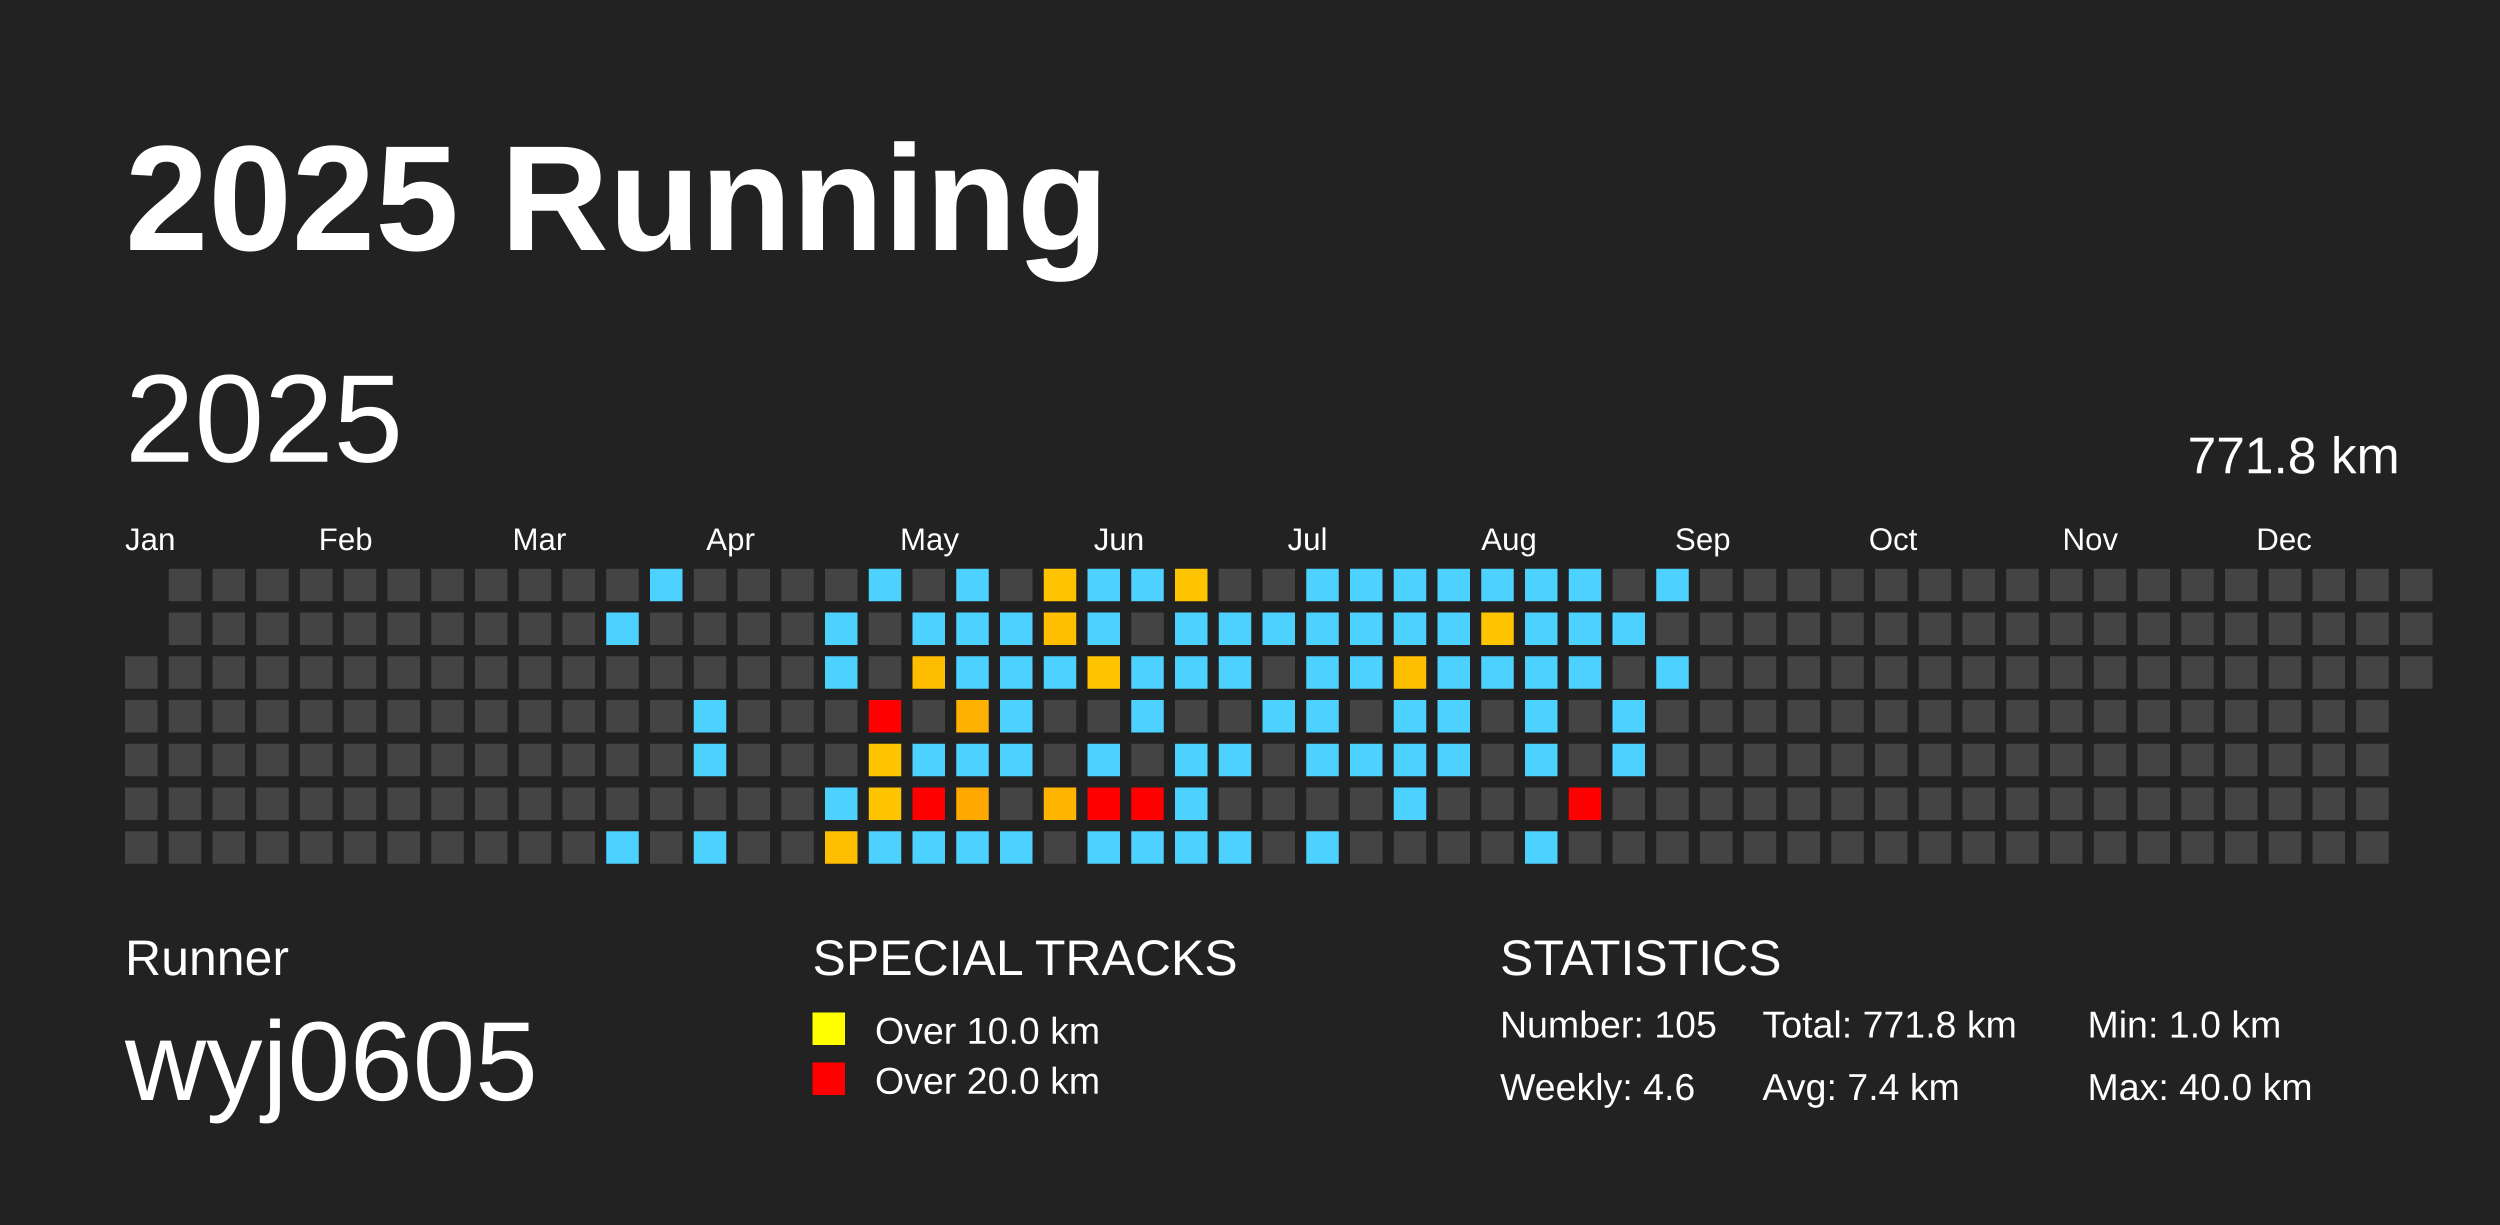
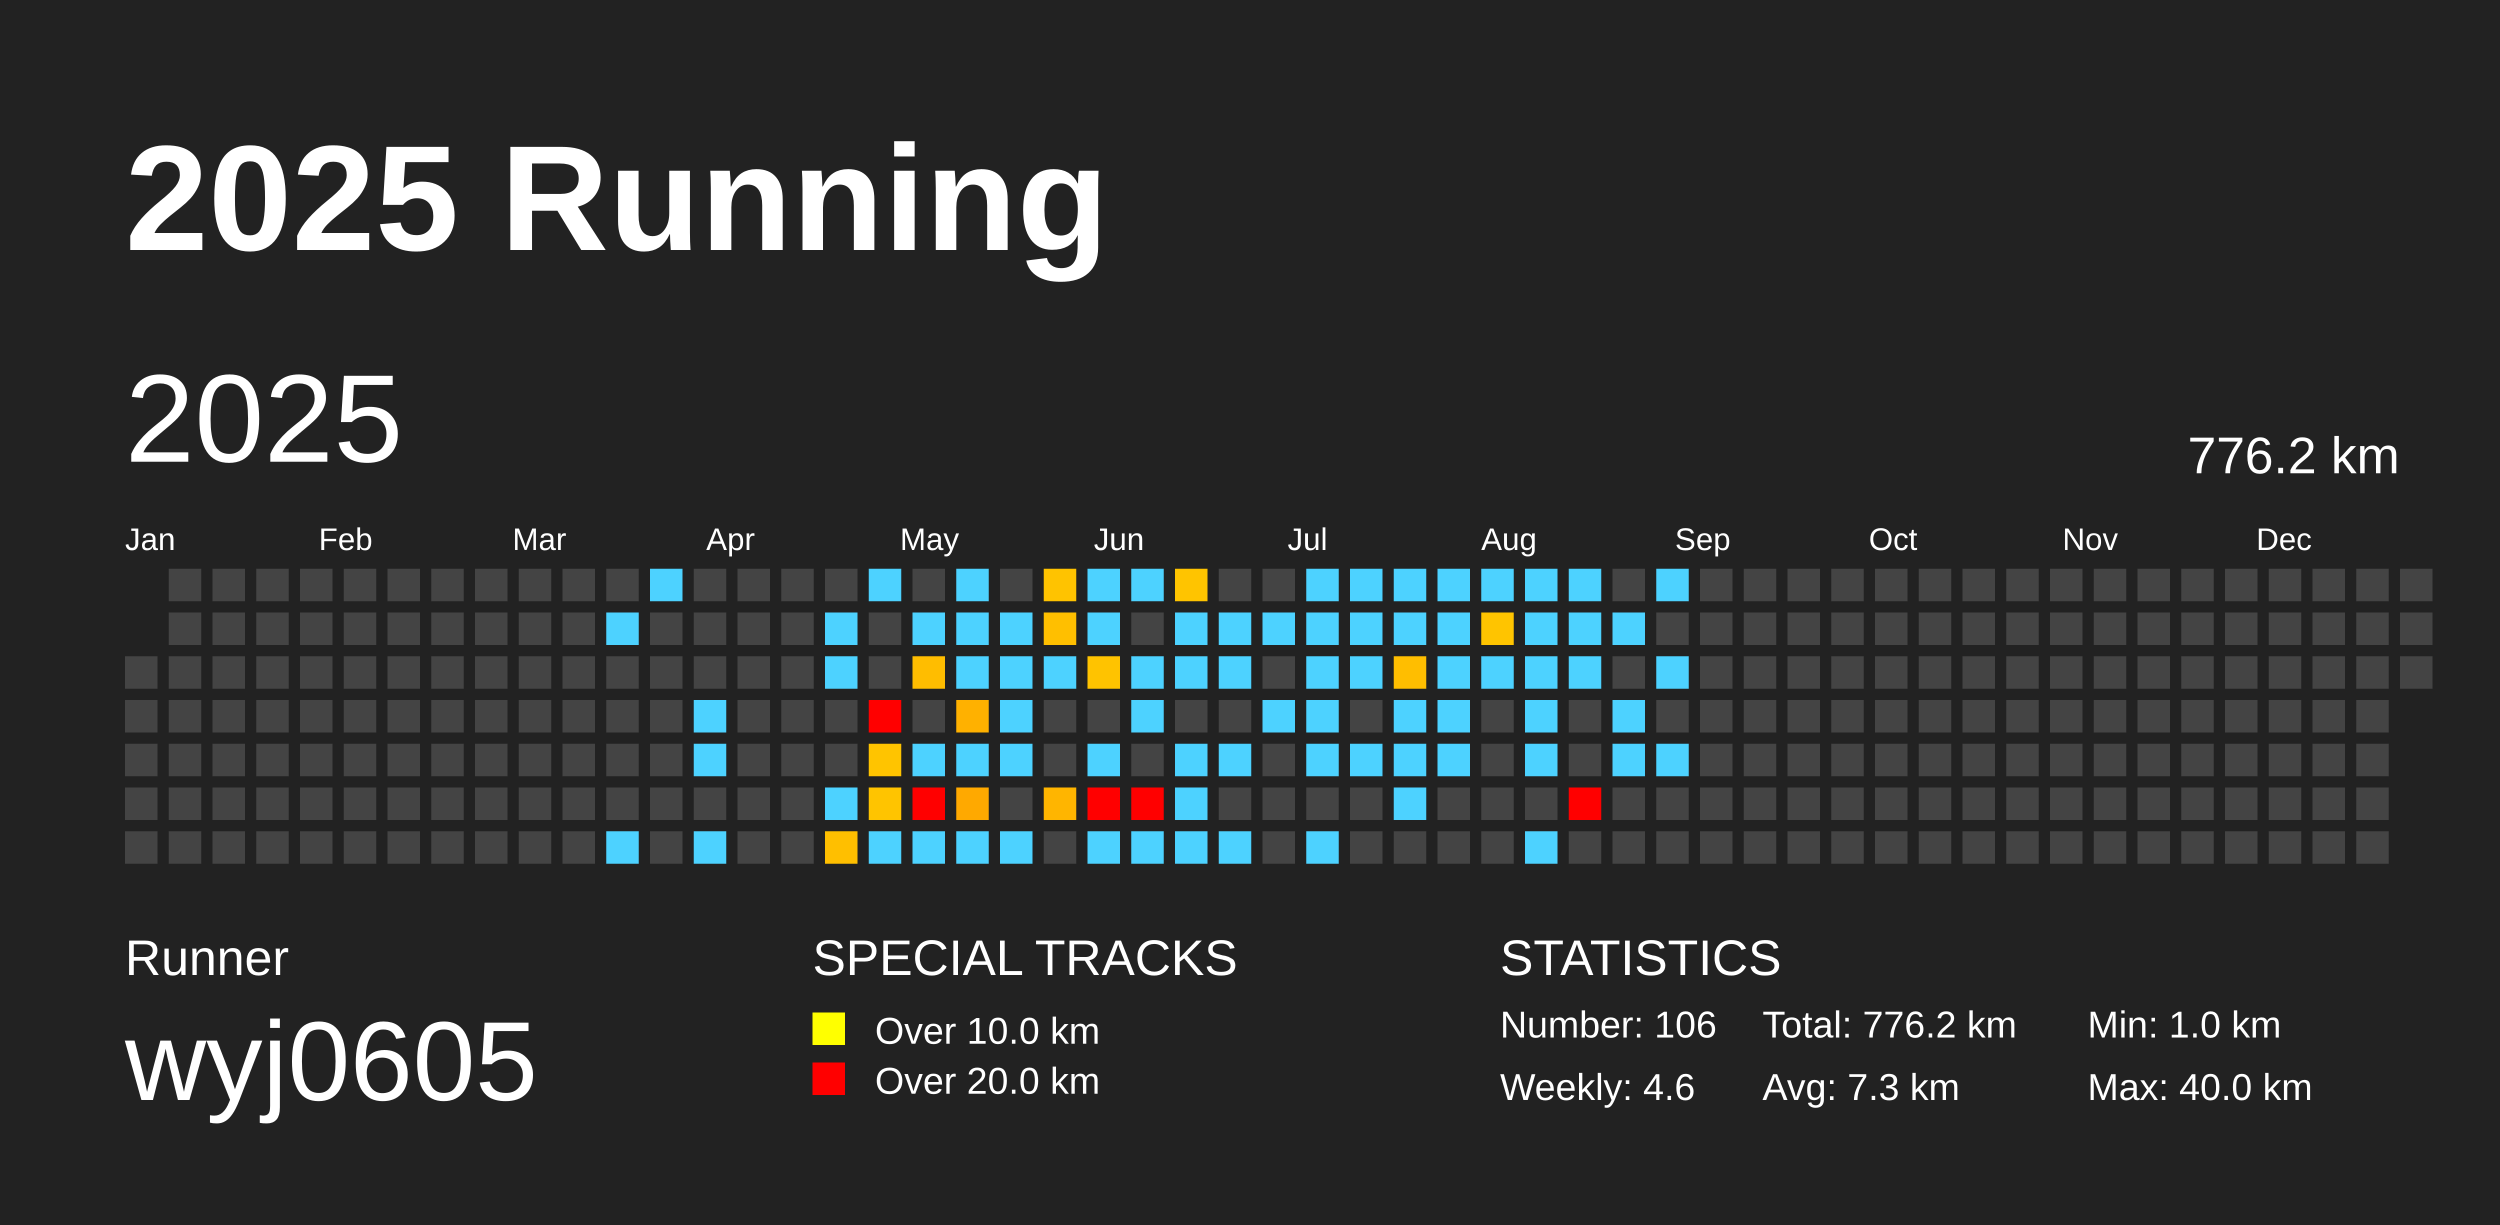
<svg xmlns="http://www.w3.org/2000/svg" baseProfile="full" height="98mm" version="1.1" viewBox="0,0,200,98" width="200mm">
  <defs />
  <rect fill="#222222" height="98" width="200" x="0" y="0" />
  <text fill="#FFFFFF" style="font-size:12px; font-family:Arial; font-weight:bold;" x="10" y="20">2025 Running</text>
  <text fill="#FFFFFF" style="font-size:4px; font-family:Arial" x="10" y="78">Runner</text>
  <text fill="#FFFFFF" style="font-size:9px; font-family:Arial" x="10" y="88">wyj0605</text>
  <text fill="#FFFFFF" style="font-size:4px; font-family:Arial" x="65" y="78">SPECIAL TRACKS</text>
  <rect fill="yellow" height="2.6" width="2.6" x="65" y="81" />
  <text fill="#FFFFFF" style="font-size:3px; font-family:Arial" x="70" y="83.5">Over 10.0 km</text>
  <rect fill="red" height="2.6" width="2.6" x="65" y="85" />
  <text fill="#FFFFFF" style="font-size:3px; font-family:Arial" x="70" y="87.5">Over 20.0 km</text>
  <text fill="#FFFFFF" style="font-size:4px; font-family:Arial" x="120" y="78">STATISTICS</text>
-   <text fill="#FFFFFF" style="font-size:3px; font-family:Arial" x="120" y="83">Number: 105</text>
+   <text fill="#FFFFFF" style="font-size:3px; font-family:Arial" x="120" y="83">Number: 106</text>
  <text fill="#FFFFFF" style="font-size:3px; font-family:Arial" x="120" y="88">Weekly: 4.6</text>
-   <text fill="#FFFFFF" style="font-size:3px; font-family:Arial" x="141" y="83">Total: 771.8 km</text>
-   <text fill="#FFFFFF" style="font-size:3px; font-family:Arial" x="141" y="88">Avg: 7.4 km</text>
+   <text fill="#FFFFFF" style="font-size:3px; font-family:Arial" x="141" y="83">Total: 776.2 km</text>
+   <text fill="#FFFFFF" style="font-size:3px; font-family:Arial" x="141" y="88">Avg: 7.3 km</text>
  <text fill="#FFFFFF" style="font-size:3px; font-family:Arial" x="167" y="83">Min: 1.0 km</text>
  <text fill="#FFFFFF" style="font-size:3px; font-family:Arial" x="167" y="88">Max: 40.0 km</text>
  <text dominant-baseline="hanging" fill="#FFFFFF" style="font-size:10.0px; font-family:Arial;" x="10" y="30">2025</text>
-   <text dominant-baseline="hanging" fill="#FFFFFF" style="font-size:4.125px; font-family:Arial;" x="175" y="35">771.8 km</text>
+   <text dominant-baseline="hanging" fill="#FFFFFF" style="font-size:4.125px; font-family:Arial;" x="175" y="35">776.2 km</text>
  <text fill="#FFFFFF" style="font-size:2.5px; font-family:Arial" x="10.0" y="44">Jan</text>
  <text fill="#FFFFFF" style="font-size:2.5px; font-family:Arial" x="25.5" y="44">Feb</text>
  <text fill="#FFFFFF" style="font-size:2.5px; font-family:Arial" x="41.0" y="44">Mar</text>
  <text fill="#FFFFFF" style="font-size:2.5px; font-family:Arial" x="56.5" y="44">Apr</text>
  <text fill="#FFFFFF" style="font-size:2.5px; font-family:Arial" x="72.0" y="44">May</text>
  <text fill="#FFFFFF" style="font-size:2.5px; font-family:Arial" x="87.5" y="44">Jun</text>
  <text fill="#FFFFFF" style="font-size:2.5px; font-family:Arial" x="103.0" y="44">Jul</text>
  <text fill="#FFFFFF" style="font-size:2.5px; font-family:Arial" x="118.5" y="44">Aug</text>
  <text fill="#FFFFFF" style="font-size:2.5px; font-family:Arial" x="134.0" y="44">Sep</text>
  <text fill="#FFFFFF" style="font-size:2.5px; font-family:Arial" x="149.5" y="44">Oct</text>
  <text fill="#FFFFFF" style="font-size:2.5px; font-family:Arial" x="165.0" y="44">Nov</text>
  <text fill="#FFFFFF" style="font-size:2.5px; font-family:Arial" x="180.5" y="44">Dec</text>
  <rect fill="#444444" height="2.6" width="2.6" x="10.0" y="52.5" />
  <rect fill="#444444" height="2.6" width="2.6" x="10.0" y="56.0" />
  <rect fill="#444444" height="2.6" width="2.6" x="10.0" y="59.5" />
  <rect fill="#444444" height="2.6" width="2.6" x="10.0" y="63.0" />
  <rect fill="#444444" height="2.6" width="2.6" x="10.0" y="66.5" />
  <rect fill="#444444" height="2.6" width="2.6" x="13.5" y="45.5" />
  <rect fill="#444444" height="2.6" width="2.6" x="13.5" y="49.0" />
  <rect fill="#444444" height="2.6" width="2.6" x="13.5" y="52.5" />
  <rect fill="#444444" height="2.6" width="2.6" x="13.5" y="56.0" />
  <rect fill="#444444" height="2.6" width="2.6" x="13.5" y="59.5" />
  <rect fill="#444444" height="2.6" width="2.6" x="13.5" y="63.0" />
  <rect fill="#444444" height="2.6" width="2.6" x="13.5" y="66.5" />
  <rect fill="#444444" height="2.6" width="2.6" x="17.0" y="45.5" />
  <rect fill="#444444" height="2.6" width="2.6" x="17.0" y="49.0" />
  <rect fill="#444444" height="2.6" width="2.6" x="17.0" y="52.5" />
  <rect fill="#444444" height="2.6" width="2.6" x="17.0" y="56.0" />
  <rect fill="#444444" height="2.6" width="2.6" x="17.0" y="59.5" />
  <rect fill="#444444" height="2.6" width="2.6" x="17.0" y="63.0" />
  <rect fill="#444444" height="2.6" width="2.6" x="17.0" y="66.5" />
  <rect fill="#444444" height="2.6" width="2.6" x="20.5" y="45.5" />
  <rect fill="#444444" height="2.6" width="2.6" x="20.5" y="49.0" />
  <rect fill="#444444" height="2.6" width="2.6" x="20.5" y="52.5" />
  <rect fill="#444444" height="2.6" width="2.6" x="20.5" y="56.0" />
  <rect fill="#444444" height="2.6" width="2.6" x="20.5" y="59.5" />
  <rect fill="#444444" height="2.6" width="2.6" x="20.5" y="63.0" />
  <rect fill="#444444" height="2.6" width="2.6" x="20.5" y="66.5" />
  <rect fill="#444444" height="2.6" width="2.6" x="24.0" y="45.5" />
  <rect fill="#444444" height="2.6" width="2.6" x="24.0" y="49.0" />
  <rect fill="#444444" height="2.6" width="2.6" x="24.0" y="52.5" />
  <rect fill="#444444" height="2.6" width="2.6" x="24.0" y="56.0" />
  <rect fill="#444444" height="2.6" width="2.6" x="24.0" y="59.5" />
  <rect fill="#444444" height="2.6" width="2.6" x="24.0" y="63.0" />
  <rect fill="#444444" height="2.6" width="2.6" x="24.0" y="66.5" />
  <rect fill="#444444" height="2.6" width="2.6" x="27.5" y="45.5" />
  <rect fill="#444444" height="2.6" width="2.6" x="27.5" y="49.0" />
  <rect fill="#444444" height="2.6" width="2.6" x="27.5" y="52.5" />
  <rect fill="#444444" height="2.6" width="2.6" x="27.5" y="56.0" />
  <rect fill="#444444" height="2.6" width="2.6" x="27.5" y="59.5" />
  <rect fill="#444444" height="2.6" width="2.6" x="27.5" y="63.0" />
  <rect fill="#444444" height="2.6" width="2.6" x="27.5" y="66.5" />
  <rect fill="#444444" height="2.6" width="2.6" x="31.0" y="45.5" />
  <rect fill="#444444" height="2.6" width="2.6" x="31.0" y="49.0" />
  <rect fill="#444444" height="2.6" width="2.6" x="31.0" y="52.5" />
  <rect fill="#444444" height="2.6" width="2.6" x="31.0" y="56.0" />
  <rect fill="#444444" height="2.6" width="2.6" x="31.0" y="59.5" />
  <rect fill="#444444" height="2.6" width="2.6" x="31.0" y="63.0" />
  <rect fill="#444444" height="2.6" width="2.6" x="31.0" y="66.5" />
  <rect fill="#444444" height="2.6" width="2.6" x="34.5" y="45.5" />
  <rect fill="#444444" height="2.6" width="2.6" x="34.5" y="49.0" />
  <rect fill="#444444" height="2.6" width="2.6" x="34.5" y="52.5" />
  <rect fill="#444444" height="2.6" width="2.6" x="34.5" y="56.0" />
  <rect fill="#444444" height="2.6" width="2.6" x="34.5" y="59.5" />
  <rect fill="#444444" height="2.6" width="2.6" x="34.5" y="63.0" />
  <rect fill="#444444" height="2.6" width="2.6" x="34.5" y="66.5" />
  <rect fill="#444444" height="2.6" width="2.6" x="38.0" y="45.5" />
  <rect fill="#444444" height="2.6" width="2.6" x="38.0" y="49.0" />
  <rect fill="#444444" height="2.6" width="2.6" x="38.0" y="52.5" />
  <rect fill="#444444" height="2.6" width="2.6" x="38.0" y="56.0" />
  <rect fill="#444444" height="2.6" width="2.6" x="38.0" y="59.5" />
  <rect fill="#444444" height="2.6" width="2.6" x="38.0" y="63.0" />
  <rect fill="#444444" height="2.6" width="2.6" x="38.0" y="66.5" />
  <rect fill="#444444" height="2.6" width="2.6" x="41.5" y="45.5" />
  <rect fill="#444444" height="2.6" width="2.6" x="41.5" y="49.0" />
  <rect fill="#444444" height="2.6" width="2.6" x="41.5" y="52.5" />
  <rect fill="#444444" height="2.6" width="2.6" x="41.5" y="56.0" />
  <rect fill="#444444" height="2.6" width="2.6" x="41.5" y="59.5" />
  <rect fill="#444444" height="2.6" width="2.6" x="41.5" y="63.0" />
  <rect fill="#444444" height="2.6" width="2.6" x="41.5" y="66.5" />
  <rect fill="#444444" height="2.6" width="2.6" x="45.0" y="45.5" />
  <rect fill="#444444" height="2.6" width="2.6" x="45.0" y="49.0" />
  <rect fill="#444444" height="2.6" width="2.6" x="45.0" y="52.5" />
  <rect fill="#444444" height="2.6" width="2.6" x="45.0" y="56.0" />
  <rect fill="#444444" height="2.6" width="2.6" x="45.0" y="59.5" />
  <rect fill="#444444" height="2.6" width="2.6" x="45.0" y="63.0" />
  <rect fill="#444444" height="2.6" width="2.6" x="45.0" y="66.5" />
  <rect fill="#444444" height="2.6" width="2.6" x="48.5" y="45.5" />
  <rect fill="#4dd2ff" height="2.6" width="2.6" x="48.5" y="49.0" />
  <rect fill="#444444" height="2.6" width="2.6" x="48.5" y="52.5" />
  <rect fill="#444444" height="2.6" width="2.6" x="48.5" y="56.0" />
  <rect fill="#444444" height="2.6" width="2.6" x="48.5" y="59.5" />
  <rect fill="#444444" height="2.6" width="2.6" x="48.5" y="63.0" />
  <rect fill="#4dd2ff" height="2.6" width="2.6" x="48.5" y="66.5" />
  <rect fill="#4dd2ff" height="2.6" width="2.6" x="52.0" y="45.5" />
  <rect fill="#444444" height="2.6" width="2.6" x="52.0" y="49.0" />
  <rect fill="#444444" height="2.6" width="2.6" x="52.0" y="52.5" />
  <rect fill="#444444" height="2.6" width="2.6" x="52.0" y="56.0" />
  <rect fill="#444444" height="2.6" width="2.6" x="52.0" y="59.5" />
  <rect fill="#444444" height="2.6" width="2.6" x="52.0" y="63.0" />
  <rect fill="#444444" height="2.6" width="2.6" x="52.0" y="66.5" />
  <rect fill="#444444" height="2.6" width="2.6" x="55.5" y="45.5" />
  <rect fill="#444444" height="2.6" width="2.6" x="55.5" y="49.0" />
  <rect fill="#444444" height="2.6" width="2.6" x="55.5" y="52.5" />
  <rect fill="#4dd2ff" height="2.6" width="2.6" x="55.5" y="56.0" />
  <rect fill="#4dd2ff" height="2.6" width="2.6" x="55.5" y="59.5" />
  <rect fill="#444444" height="2.6" width="2.6" x="55.5" y="63.0" />
  <rect fill="#4dd2ff" height="2.6" width="2.6" x="55.5" y="66.5" />
  <rect fill="#444444" height="2.6" width="2.6" x="59.0" y="45.5" />
  <rect fill="#444444" height="2.6" width="2.6" x="59.0" y="49.0" />
  <rect fill="#444444" height="2.6" width="2.6" x="59.0" y="52.5" />
  <rect fill="#444444" height="2.6" width="2.6" x="59.0" y="56.0" />
  <rect fill="#444444" height="2.6" width="2.6" x="59.0" y="59.5" />
  <rect fill="#444444" height="2.6" width="2.6" x="59.0" y="63.0" />
  <rect fill="#444444" height="2.6" width="2.6" x="59.0" y="66.5" />
  <rect fill="#444444" height="2.6" width="2.6" x="62.5" y="45.5" />
  <rect fill="#444444" height="2.6" width="2.6" x="62.5" y="49.0" />
  <rect fill="#444444" height="2.6" width="2.6" x="62.5" y="52.5" />
  <rect fill="#444444" height="2.6" width="2.6" x="62.5" y="56.0" />
  <rect fill="#444444" height="2.6" width="2.6" x="62.5" y="59.5" />
  <rect fill="#444444" height="2.6" width="2.6" x="62.5" y="63.0" />
  <rect fill="#444444" height="2.6" width="2.6" x="62.5" y="66.5" />
  <rect fill="#444444" height="2.6" width="2.6" x="66.0" y="45.5" />
  <rect fill="#4dd2ff" height="2.6" width="2.6" x="66.0" y="49.0" />
  <rect fill="#4dd2ff" height="2.6" width="2.6" x="66.0" y="52.5" />
  <rect fill="#444444" height="2.6" width="2.6" x="66.0" y="56.0" />
  <rect fill="#444444" height="2.6" width="2.6" x="66.0" y="59.5" />
  <rect fill="#4dd2ff" height="2.6" width="2.6" x="66.0" y="63.0" />
  <rect fill="#ffbf00" height="2.6" width="2.6" x="66.0" y="66.5" />
  <rect fill="#4dd2ff" height="2.6" width="2.6" x="69.5" y="45.5" />
  <rect fill="#444444" height="2.6" width="2.6" x="69.5" y="49.0" />
  <rect fill="#444444" height="2.6" width="2.6" x="69.5" y="52.5" />
  <rect fill="red" height="2.6" width="2.6" x="69.5" y="56.0" />
  <rect fill="#ffc400" height="2.6" width="2.6" x="69.5" y="59.5" />
  <rect fill="#ffc400" height="2.6" width="2.6" x="69.5" y="63.0" />
  <rect fill="#4dd2ff" height="2.6" width="2.6" x="69.5" y="66.5" />
  <rect fill="#444444" height="2.6" width="2.6" x="73.0" y="45.5" />
  <rect fill="#4dd2ff" height="2.6" width="2.6" x="73.0" y="49.0" />
  <rect fill="#ffbd00" height="2.6" width="2.6" x="73.0" y="52.5" />
  <rect fill="#444444" height="2.6" width="2.6" x="73.0" y="56.0" />
  <rect fill="#4dd2ff" height="2.6" width="2.6" x="73.0" y="59.5" />
  <rect fill="red" height="2.6" width="2.6" x="73.0" y="63.0" />
  <rect fill="#4dd2ff" height="2.6" width="2.6" x="73.0" y="66.5" />
  <rect fill="#4dd2ff" height="2.6" width="2.6" x="76.5" y="45.5" />
  <rect fill="#4dd2ff" height="2.6" width="2.6" x="76.5" y="49.0" />
  <rect fill="#4dd2ff" height="2.6" width="2.6" x="76.5" y="52.5" />
  <rect fill="#ffb100" height="2.6" width="2.6" x="76.5" y="56.0" />
  <rect fill="#4dd2ff" height="2.6" width="2.6" x="76.5" y="59.5" />
  <rect fill="#ffa900" height="2.6" width="2.6" x="76.5" y="63.0" />
  <rect fill="#4dd2ff" height="2.6" width="2.6" x="76.5" y="66.5" />
  <rect fill="#444444" height="2.6" width="2.6" x="80.0" y="45.5" />
  <rect fill="#4dd2ff" height="2.6" width="2.6" x="80.0" y="49.0" />
  <rect fill="#4dd2ff" height="2.6" width="2.6" x="80.0" y="52.5" />
  <rect fill="#4dd2ff" height="2.6" width="2.6" x="80.0" y="56.0" />
  <rect fill="#4dd2ff" height="2.6" width="2.6" x="80.0" y="59.5" />
  <rect fill="#444444" height="2.6" width="2.6" x="80.0" y="63.0" />
  <rect fill="#4dd2ff" height="2.6" width="2.6" x="80.0" y="66.5" />
  <rect fill="#ffc300" height="2.6" width="2.6" x="83.5" y="45.5" />
  <rect fill="#ffbf00" height="2.6" width="2.6" x="83.5" y="49.0" />
  <rect fill="#4dd2ff" height="2.6" width="2.6" x="83.5" y="52.5" />
  <rect fill="#444444" height="2.6" width="2.6" x="83.5" y="56.0" />
  <rect fill="#444444" height="2.6" width="2.6" x="83.5" y="59.5" />
  <rect fill="#ffb500" height="2.6" width="2.6" x="83.5" y="63.0" />
  <rect fill="#444444" height="2.6" width="2.6" x="83.5" y="66.5" />
  <rect fill="#4dd2ff" height="2.6" width="2.6" x="87.0" y="45.5" />
  <rect fill="#4dd2ff" height="2.6" width="2.6" x="87.0" y="49.0" />
  <rect fill="#ffc300" height="2.6" width="2.6" x="87.0" y="52.5" />
  <rect fill="#444444" height="2.6" width="2.6" x="87.0" y="56.0" />
  <rect fill="#4dd2ff" height="2.6" width="2.6" x="87.0" y="59.5" />
  <rect fill="red" height="2.6" width="2.6" x="87.0" y="63.0" />
  <rect fill="#4dd2ff" height="2.6" width="2.6" x="87.0" y="66.5" />
  <rect fill="#4dd2ff" height="2.6" width="2.6" x="90.5" y="45.5" />
  <rect fill="#444444" height="2.6" width="2.6" x="90.5" y="49.0" />
  <rect fill="#4dd2ff" height="2.6" width="2.6" x="90.5" y="52.5" />
  <rect fill="#4dd2ff" height="2.6" width="2.6" x="90.5" y="56.0" />
  <rect fill="#444444" height="2.6" width="2.6" x="90.5" y="59.5" />
  <rect fill="red" height="2.6" width="2.6" x="90.5" y="63.0" />
  <rect fill="#4dd2ff" height="2.6" width="2.6" x="90.5" y="66.5" />
  <rect fill="#ffc400" height="2.6" width="2.6" x="94.0" y="45.5" />
  <rect fill="#4dd2ff" height="2.6" width="2.6" x="94.0" y="49.0" />
  <rect fill="#4dd2ff" height="2.6" width="2.6" x="94.0" y="52.5" />
  <rect fill="#444444" height="2.6" width="2.6" x="94.0" y="56.0" />
  <rect fill="#4dd2ff" height="2.6" width="2.6" x="94.0" y="59.5" />
  <rect fill="#4dd2ff" height="2.6" width="2.6" x="94.0" y="63.0" />
  <rect fill="#4dd2ff" height="2.6" width="2.6" x="94.0" y="66.5" />
  <rect fill="#444444" height="2.6" width="2.6" x="97.5" y="45.5" />
  <rect fill="#4dd2ff" height="2.6" width="2.6" x="97.5" y="49.0" />
  <rect fill="#4dd2ff" height="2.6" width="2.6" x="97.5" y="52.5" />
  <rect fill="#444444" height="2.6" width="2.6" x="97.5" y="56.0" />
  <rect fill="#4dd2ff" height="2.6" width="2.6" x="97.5" y="59.5" />
  <rect fill="#444444" height="2.6" width="2.6" x="97.5" y="63.0" />
  <rect fill="#4dd2ff" height="2.6" width="2.6" x="97.5" y="66.5" />
  <rect fill="#444444" height="2.6" width="2.6" x="101.0" y="45.5" />
  <rect fill="#4dd2ff" height="2.6" width="2.6" x="101.0" y="49.0" />
  <rect fill="#444444" height="2.6" width="2.6" x="101.0" y="52.5" />
  <rect fill="#4dd2ff" height="2.6" width="2.6" x="101.0" y="56.0" />
  <rect fill="#444444" height="2.6" width="2.6" x="101.0" y="59.5" />
  <rect fill="#444444" height="2.6" width="2.6" x="101.0" y="63.0" />
  <rect fill="#444444" height="2.6" width="2.6" x="101.0" y="66.5" />
  <rect fill="#4dd2ff" height="2.6" width="2.6" x="104.5" y="45.5" />
  <rect fill="#4dd2ff" height="2.6" width="2.6" x="104.5" y="49.0" />
  <rect fill="#4dd2ff" height="2.6" width="2.6" x="104.5" y="52.5" />
  <rect fill="#4dd2ff" height="2.6" width="2.6" x="104.5" y="56.0" />
  <rect fill="#4dd2ff" height="2.6" width="2.6" x="104.5" y="59.5" />
  <rect fill="#444444" height="2.6" width="2.6" x="104.5" y="63.0" />
  <rect fill="#4dd2ff" height="2.6" width="2.6" x="104.5" y="66.5" />
  <rect fill="#4dd2ff" height="2.6" width="2.6" x="108.0" y="45.5" />
  <rect fill="#4dd2ff" height="2.6" width="2.6" x="108.0" y="49.0" />
  <rect fill="#4dd2ff" height="2.6" width="2.6" x="108.0" y="52.5" />
  <rect fill="#444444" height="2.6" width="2.6" x="108.0" y="56.0" />
  <rect fill="#4dd2ff" height="2.6" width="2.6" x="108.0" y="59.5" />
  <rect fill="#444444" height="2.6" width="2.6" x="108.0" y="63.0" />
  <rect fill="#444444" height="2.6" width="2.6" x="108.0" y="66.5" />
  <rect fill="#4dd2ff" height="2.6" width="2.6" x="111.5" y="45.5" />
  <rect fill="#4dd2ff" height="2.6" width="2.6" x="111.5" y="49.0" />
  <rect fill="#ffbe00" height="2.6" width="2.6" x="111.5" y="52.5" />
  <rect fill="#4dd2ff" height="2.6" width="2.6" x="111.5" y="56.0" />
  <rect fill="#4dd2ff" height="2.6" width="2.6" x="111.5" y="59.5" />
  <rect fill="#4dd2ff" height="2.6" width="2.6" x="111.5" y="63.0" />
  <rect fill="#444444" height="2.6" width="2.6" x="111.5" y="66.5" />
  <rect fill="#4dd2ff" height="2.6" width="2.6" x="115.0" y="45.5" />
  <rect fill="#4dd2ff" height="2.6" width="2.6" x="115.0" y="49.0" />
  <rect fill="#4dd2ff" height="2.6" width="2.6" x="115.0" y="52.5" />
  <rect fill="#4dd2ff" height="2.6" width="2.6" x="115.0" y="56.0" />
  <rect fill="#4dd2ff" height="2.6" width="2.6" x="115.0" y="59.5" />
  <rect fill="#444444" height="2.6" width="2.6" x="115.0" y="63.0" />
  <rect fill="#444444" height="2.6" width="2.6" x="115.0" y="66.5" />
  <rect fill="#4dd2ff" height="2.6" width="2.6" x="118.5" y="45.5" />
  <rect fill="#ffc400" height="2.6" width="2.6" x="118.5" y="49.0" />
  <rect fill="#4dd2ff" height="2.6" width="2.6" x="118.5" y="52.5" />
  <rect fill="#444444" height="2.6" width="2.6" x="118.5" y="56.0" />
  <rect fill="#444444" height="2.6" width="2.6" x="118.5" y="59.5" />
  <rect fill="#444444" height="2.6" width="2.6" x="118.5" y="63.0" />
  <rect fill="#444444" height="2.6" width="2.6" x="118.5" y="66.5" />
  <rect fill="#4dd2ff" height="2.6" width="2.6" x="122.0" y="45.5" />
  <rect fill="#4dd2ff" height="2.6" width="2.6" x="122.0" y="49.0" />
  <rect fill="#4dd2ff" height="2.6" width="2.6" x="122.0" y="52.5" />
  <rect fill="#4dd2ff" height="2.6" width="2.6" x="122.0" y="56.0" />
  <rect fill="#4dd2ff" height="2.6" width="2.6" x="122.0" y="59.5" />
  <rect fill="#444444" height="2.6" width="2.6" x="122.0" y="63.0" />
  <rect fill="#4dd2ff" height="2.6" width="2.6" x="122.0" y="66.5" />
  <rect fill="#4dd2ff" height="2.6" width="2.6" x="125.5" y="45.5" />
  <rect fill="#4dd2ff" height="2.6" width="2.6" x="125.5" y="49.0" />
  <rect fill="#4dd2ff" height="2.6" width="2.6" x="125.5" y="52.5" />
  <rect fill="#444444" height="2.6" width="2.6" x="125.5" y="56.0" />
  <rect fill="#444444" height="2.6" width="2.6" x="125.5" y="59.5" />
  <rect fill="red" height="2.6" width="2.6" x="125.5" y="63.0" />
  <rect fill="#444444" height="2.6" width="2.6" x="125.5" y="66.5" />
  <rect fill="#444444" height="2.6" width="2.6" x="129.0" y="45.5" />
  <rect fill="#4dd2ff" height="2.6" width="2.6" x="129.0" y="49.0" />
  <rect fill="#444444" height="2.6" width="2.6" x="129.0" y="52.5" />
  <rect fill="#4dd2ff" height="2.6" width="2.6" x="129.0" y="56.0" />
  <rect fill="#4dd2ff" height="2.6" width="2.6" x="129.0" y="59.5" />
  <rect fill="#444444" height="2.6" width="2.6" x="129.0" y="63.0" />
  <rect fill="#444444" height="2.6" width="2.6" x="129.0" y="66.5" />
  <rect fill="#4dd2ff" height="2.6" width="2.6" x="132.5" y="45.5" />
  <rect fill="#444444" height="2.6" width="2.6" x="132.5" y="49.0" />
  <rect fill="#4dd2ff" height="2.6" width="2.6" x="132.5" y="52.5" />
  <rect fill="#444444" height="2.6" width="2.6" x="132.5" y="56.0" />
-   <rect fill="#444444" height="2.6" width="2.6" x="132.5" y="59.5" />
+   <rect fill="#4dd2ff" height="2.6" width="2.6" x="132.5" y="59.5" />
  <rect fill="#444444" height="2.6" width="2.6" x="132.5" y="63.0" />
  <rect fill="#444444" height="2.6" width="2.6" x="132.5" y="66.5" />
  <rect fill="#444444" height="2.6" width="2.6" x="136.0" y="45.5" />
  <rect fill="#444444" height="2.6" width="2.6" x="136.0" y="49.0" />
  <rect fill="#444444" height="2.6" width="2.6" x="136.0" y="52.5" />
  <rect fill="#444444" height="2.6" width="2.6" x="136.0" y="56.0" />
  <rect fill="#444444" height="2.6" width="2.6" x="136.0" y="59.5" />
  <rect fill="#444444" height="2.6" width="2.6" x="136.0" y="63.0" />
  <rect fill="#444444" height="2.6" width="2.6" x="136.0" y="66.5" />
  <rect fill="#444444" height="2.6" width="2.6" x="139.5" y="45.5" />
  <rect fill="#444444" height="2.6" width="2.6" x="139.5" y="49.0" />
  <rect fill="#444444" height="2.6" width="2.6" x="139.5" y="52.5" />
  <rect fill="#444444" height="2.6" width="2.6" x="139.5" y="56.0" />
  <rect fill="#444444" height="2.6" width="2.6" x="139.5" y="59.5" />
  <rect fill="#444444" height="2.6" width="2.6" x="139.5" y="63.0" />
  <rect fill="#444444" height="2.6" width="2.6" x="139.5" y="66.5" />
  <rect fill="#444444" height="2.6" width="2.6" x="143.0" y="45.5" />
  <rect fill="#444444" height="2.6" width="2.6" x="143.0" y="49.0" />
  <rect fill="#444444" height="2.6" width="2.6" x="143.0" y="52.5" />
  <rect fill="#444444" height="2.6" width="2.6" x="143.0" y="56.0" />
  <rect fill="#444444" height="2.6" width="2.6" x="143.0" y="59.5" />
  <rect fill="#444444" height="2.6" width="2.6" x="143.0" y="63.0" />
  <rect fill="#444444" height="2.6" width="2.6" x="143.0" y="66.5" />
  <rect fill="#444444" height="2.6" width="2.6" x="146.5" y="45.5" />
  <rect fill="#444444" height="2.6" width="2.6" x="146.5" y="49.0" />
  <rect fill="#444444" height="2.6" width="2.6" x="146.5" y="52.5" />
  <rect fill="#444444" height="2.6" width="2.6" x="146.5" y="56.0" />
  <rect fill="#444444" height="2.6" width="2.6" x="146.5" y="59.5" />
  <rect fill="#444444" height="2.6" width="2.6" x="146.5" y="63.0" />
  <rect fill="#444444" height="2.6" width="2.6" x="146.5" y="66.5" />
  <rect fill="#444444" height="2.6" width="2.6" x="150.0" y="45.5" />
  <rect fill="#444444" height="2.6" width="2.6" x="150.0" y="49.0" />
  <rect fill="#444444" height="2.6" width="2.6" x="150.0" y="52.5" />
  <rect fill="#444444" height="2.6" width="2.6" x="150.0" y="56.0" />
  <rect fill="#444444" height="2.6" width="2.6" x="150.0" y="59.5" />
  <rect fill="#444444" height="2.6" width="2.6" x="150.0" y="63.0" />
  <rect fill="#444444" height="2.6" width="2.6" x="150.0" y="66.5" />
  <rect fill="#444444" height="2.6" width="2.6" x="153.5" y="45.5" />
  <rect fill="#444444" height="2.6" width="2.6" x="153.5" y="49.0" />
  <rect fill="#444444" height="2.6" width="2.6" x="153.5" y="52.5" />
  <rect fill="#444444" height="2.6" width="2.6" x="153.5" y="56.0" />
  <rect fill="#444444" height="2.6" width="2.6" x="153.5" y="59.5" />
  <rect fill="#444444" height="2.6" width="2.6" x="153.5" y="63.0" />
  <rect fill="#444444" height="2.6" width="2.6" x="153.5" y="66.5" />
  <rect fill="#444444" height="2.6" width="2.6" x="157.0" y="45.5" />
  <rect fill="#444444" height="2.6" width="2.6" x="157.0" y="49.0" />
  <rect fill="#444444" height="2.6" width="2.6" x="157.0" y="52.5" />
  <rect fill="#444444" height="2.6" width="2.6" x="157.0" y="56.0" />
  <rect fill="#444444" height="2.6" width="2.6" x="157.0" y="59.5" />
  <rect fill="#444444" height="2.6" width="2.6" x="157.0" y="63.0" />
  <rect fill="#444444" height="2.6" width="2.6" x="157.0" y="66.5" />
  <rect fill="#444444" height="2.6" width="2.6" x="160.5" y="45.5" />
  <rect fill="#444444" height="2.6" width="2.6" x="160.5" y="49.0" />
  <rect fill="#444444" height="2.6" width="2.6" x="160.5" y="52.5" />
  <rect fill="#444444" height="2.6" width="2.6" x="160.5" y="56.0" />
  <rect fill="#444444" height="2.6" width="2.6" x="160.5" y="59.5" />
  <rect fill="#444444" height="2.6" width="2.6" x="160.5" y="63.0" />
  <rect fill="#444444" height="2.6" width="2.6" x="160.5" y="66.5" />
  <rect fill="#444444" height="2.6" width="2.6" x="164.0" y="45.5" />
  <rect fill="#444444" height="2.6" width="2.6" x="164.0" y="49.0" />
  <rect fill="#444444" height="2.6" width="2.6" x="164.0" y="52.5" />
  <rect fill="#444444" height="2.6" width="2.6" x="164.0" y="56.0" />
  <rect fill="#444444" height="2.6" width="2.6" x="164.0" y="59.5" />
  <rect fill="#444444" height="2.6" width="2.6" x="164.0" y="63.0" />
  <rect fill="#444444" height="2.6" width="2.6" x="164.0" y="66.5" />
  <rect fill="#444444" height="2.6" width="2.6" x="167.5" y="45.5" />
  <rect fill="#444444" height="2.6" width="2.6" x="167.5" y="49.0" />
  <rect fill="#444444" height="2.6" width="2.6" x="167.5" y="52.5" />
  <rect fill="#444444" height="2.6" width="2.6" x="167.5" y="56.0" />
  <rect fill="#444444" height="2.6" width="2.6" x="167.5" y="59.5" />
  <rect fill="#444444" height="2.6" width="2.6" x="167.5" y="63.0" />
  <rect fill="#444444" height="2.6" width="2.6" x="167.5" y="66.5" />
  <rect fill="#444444" height="2.6" width="2.6" x="171.0" y="45.5" />
  <rect fill="#444444" height="2.6" width="2.6" x="171.0" y="49.0" />
  <rect fill="#444444" height="2.6" width="2.6" x="171.0" y="52.5" />
  <rect fill="#444444" height="2.6" width="2.6" x="171.0" y="56.0" />
  <rect fill="#444444" height="2.6" width="2.6" x="171.0" y="59.5" />
  <rect fill="#444444" height="2.6" width="2.6" x="171.0" y="63.0" />
  <rect fill="#444444" height="2.6" width="2.6" x="171.0" y="66.5" />
  <rect fill="#444444" height="2.6" width="2.6" x="174.5" y="45.5" />
  <rect fill="#444444" height="2.6" width="2.6" x="174.5" y="49.0" />
  <rect fill="#444444" height="2.6" width="2.6" x="174.5" y="52.5" />
  <rect fill="#444444" height="2.6" width="2.6" x="174.5" y="56.0" />
  <rect fill="#444444" height="2.6" width="2.6" x="174.5" y="59.5" />
  <rect fill="#444444" height="2.6" width="2.6" x="174.5" y="63.0" />
  <rect fill="#444444" height="2.6" width="2.6" x="174.5" y="66.5" />
  <rect fill="#444444" height="2.6" width="2.6" x="178.0" y="45.5" />
  <rect fill="#444444" height="2.6" width="2.6" x="178.0" y="49.0" />
  <rect fill="#444444" height="2.6" width="2.6" x="178.0" y="52.5" />
  <rect fill="#444444" height="2.6" width="2.6" x="178.0" y="56.0" />
  <rect fill="#444444" height="2.6" width="2.6" x="178.0" y="59.5" />
  <rect fill="#444444" height="2.6" width="2.6" x="178.0" y="63.0" />
  <rect fill="#444444" height="2.6" width="2.6" x="178.0" y="66.5" />
  <rect fill="#444444" height="2.6" width="2.6" x="181.5" y="45.5" />
  <rect fill="#444444" height="2.6" width="2.6" x="181.5" y="49.0" />
  <rect fill="#444444" height="2.6" width="2.6" x="181.5" y="52.5" />
  <rect fill="#444444" height="2.6" width="2.6" x="181.5" y="56.0" />
  <rect fill="#444444" height="2.6" width="2.6" x="181.5" y="59.5" />
  <rect fill="#444444" height="2.6" width="2.6" x="181.5" y="63.0" />
  <rect fill="#444444" height="2.6" width="2.6" x="181.5" y="66.5" />
  <rect fill="#444444" height="2.6" width="2.6" x="185.0" y="45.5" />
  <rect fill="#444444" height="2.6" width="2.6" x="185.0" y="49.0" />
  <rect fill="#444444" height="2.6" width="2.6" x="185.0" y="52.5" />
  <rect fill="#444444" height="2.6" width="2.6" x="185.0" y="56.0" />
  <rect fill="#444444" height="2.6" width="2.6" x="185.0" y="59.5" />
  <rect fill="#444444" height="2.6" width="2.6" x="185.0" y="63.0" />
  <rect fill="#444444" height="2.6" width="2.6" x="185.0" y="66.5" />
  <rect fill="#444444" height="2.6" width="2.6" x="188.5" y="45.5" />
  <rect fill="#444444" height="2.6" width="2.6" x="188.5" y="49.0" />
  <rect fill="#444444" height="2.6" width="2.6" x="188.5" y="52.5" />
  <rect fill="#444444" height="2.6" width="2.6" x="188.5" y="56.0" />
  <rect fill="#444444" height="2.6" width="2.6" x="188.5" y="59.5" />
  <rect fill="#444444" height="2.6" width="2.6" x="188.5" y="63.0" />
  <rect fill="#444444" height="2.6" width="2.6" x="188.5" y="66.5" />
  <rect fill="#444444" height="2.6" width="2.6" x="192.0" y="45.5" />
  <rect fill="#444444" height="2.6" width="2.6" x="192.0" y="49.0" />
  <rect fill="#444444" height="2.6" width="2.6" x="192.0" y="52.5" />
</svg>
